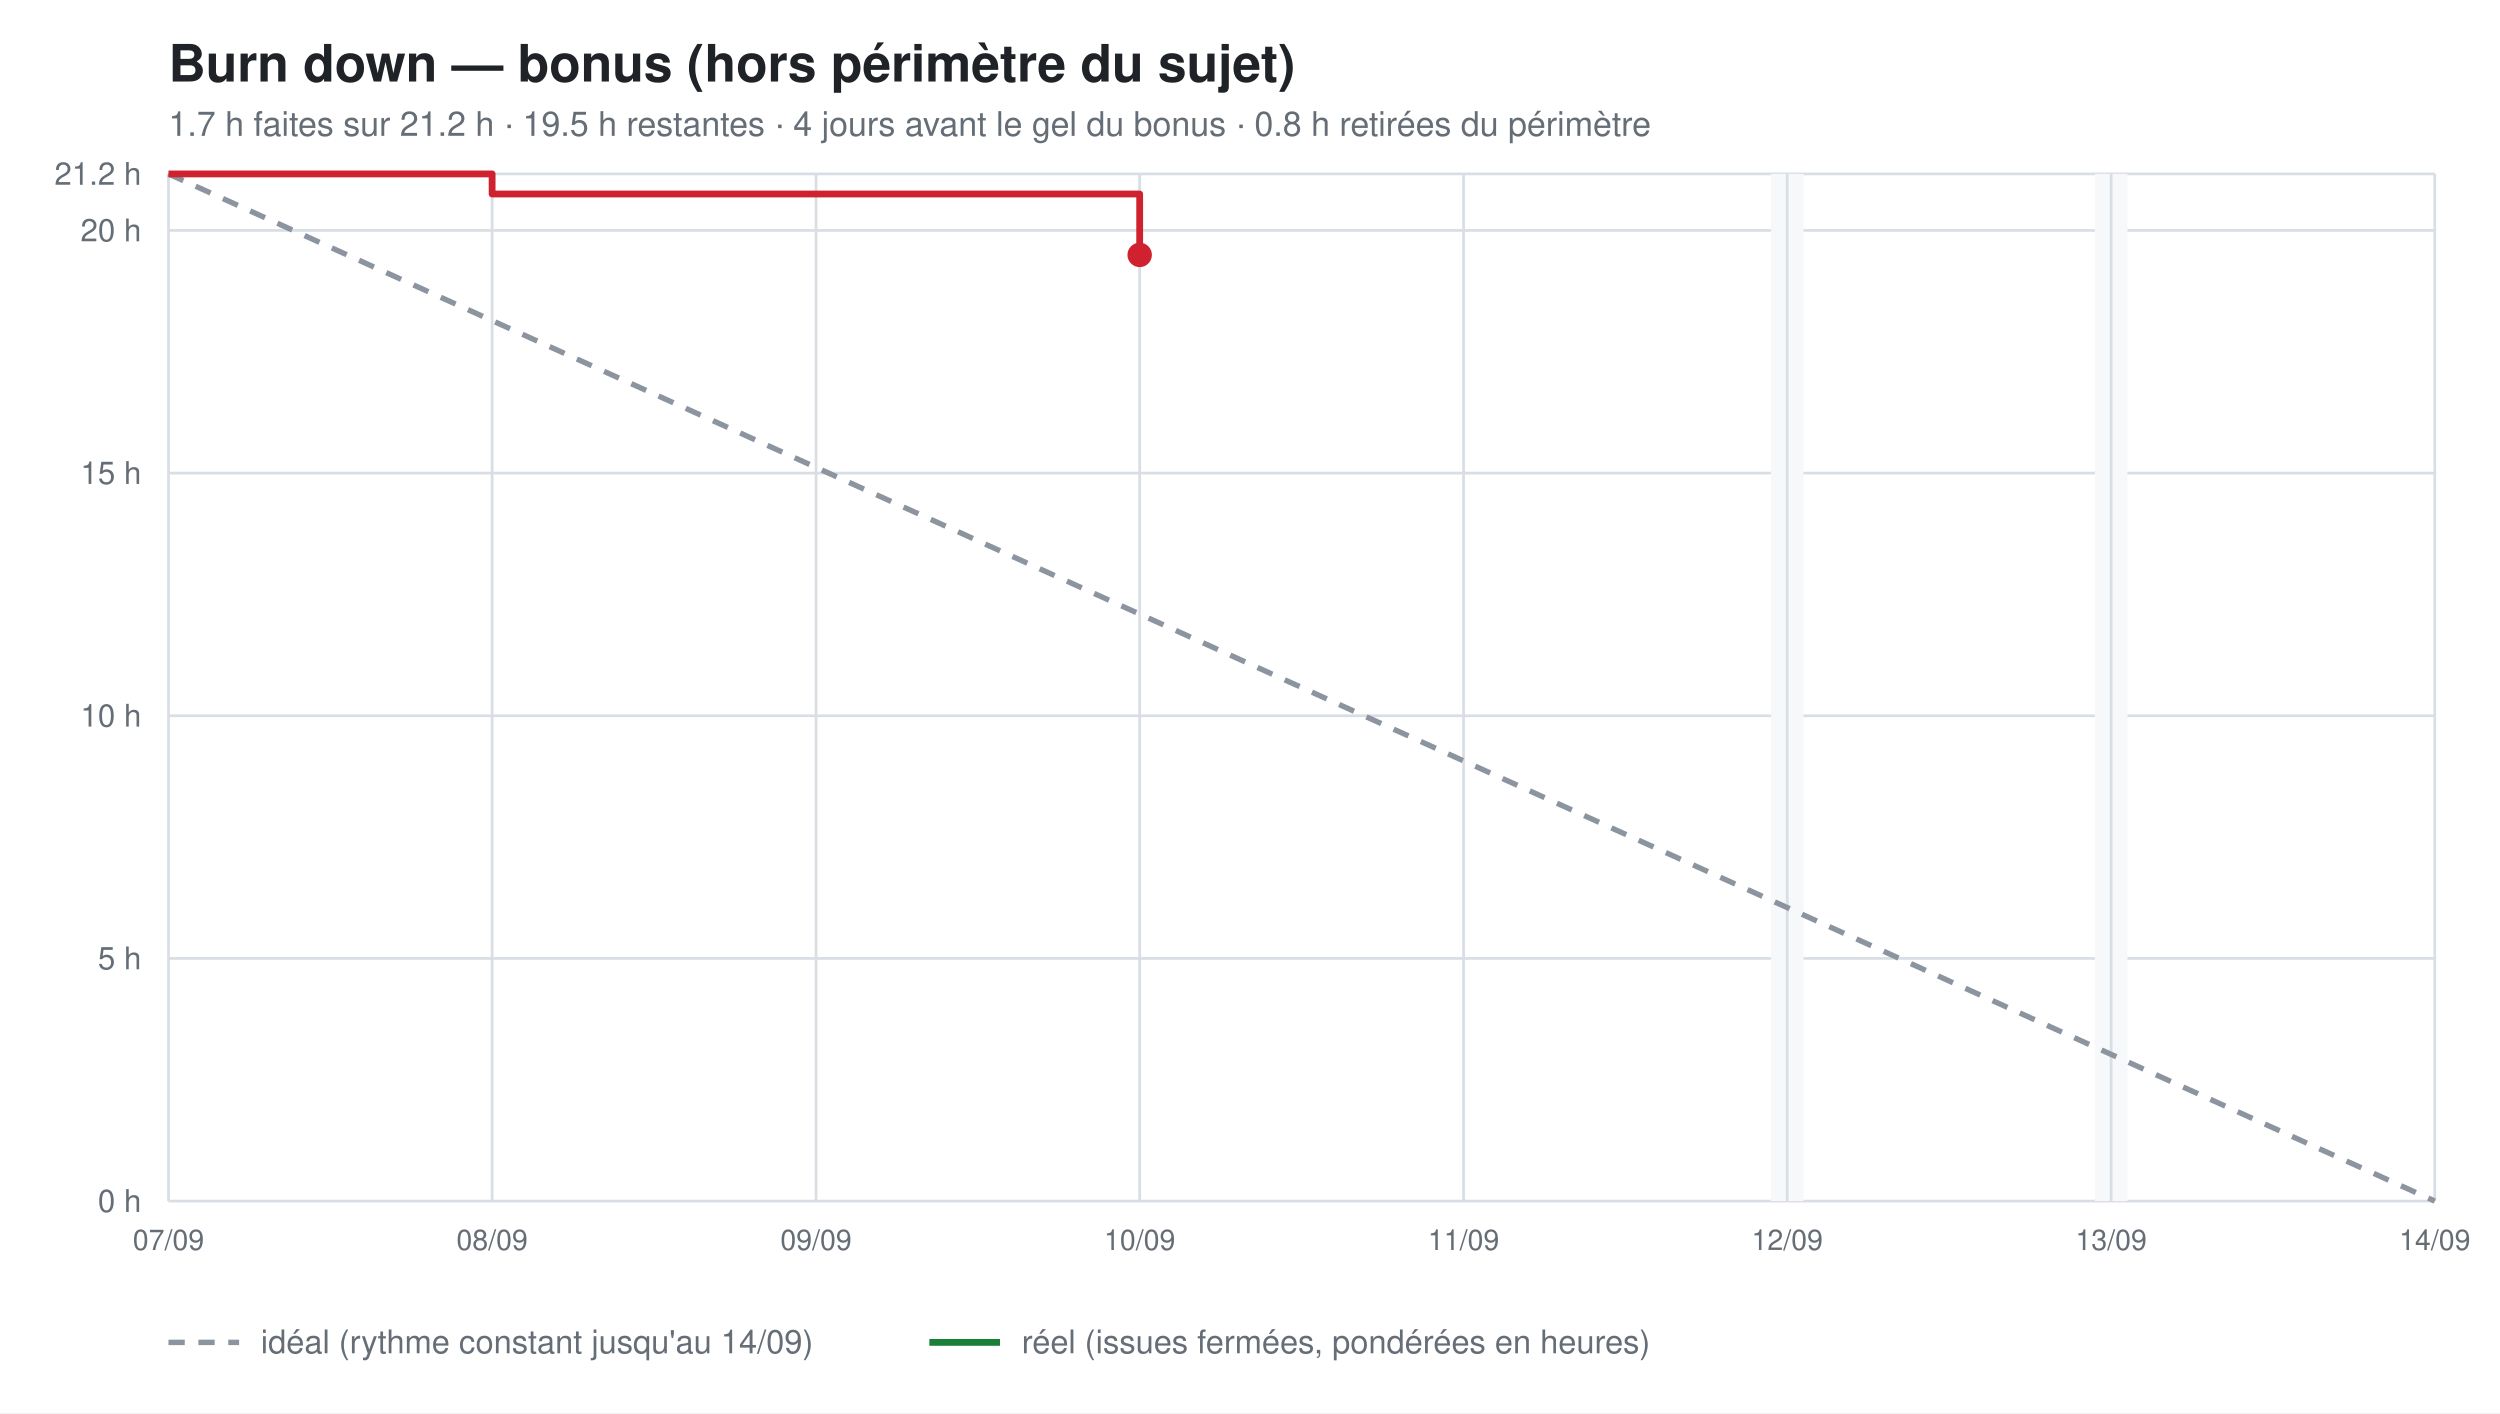
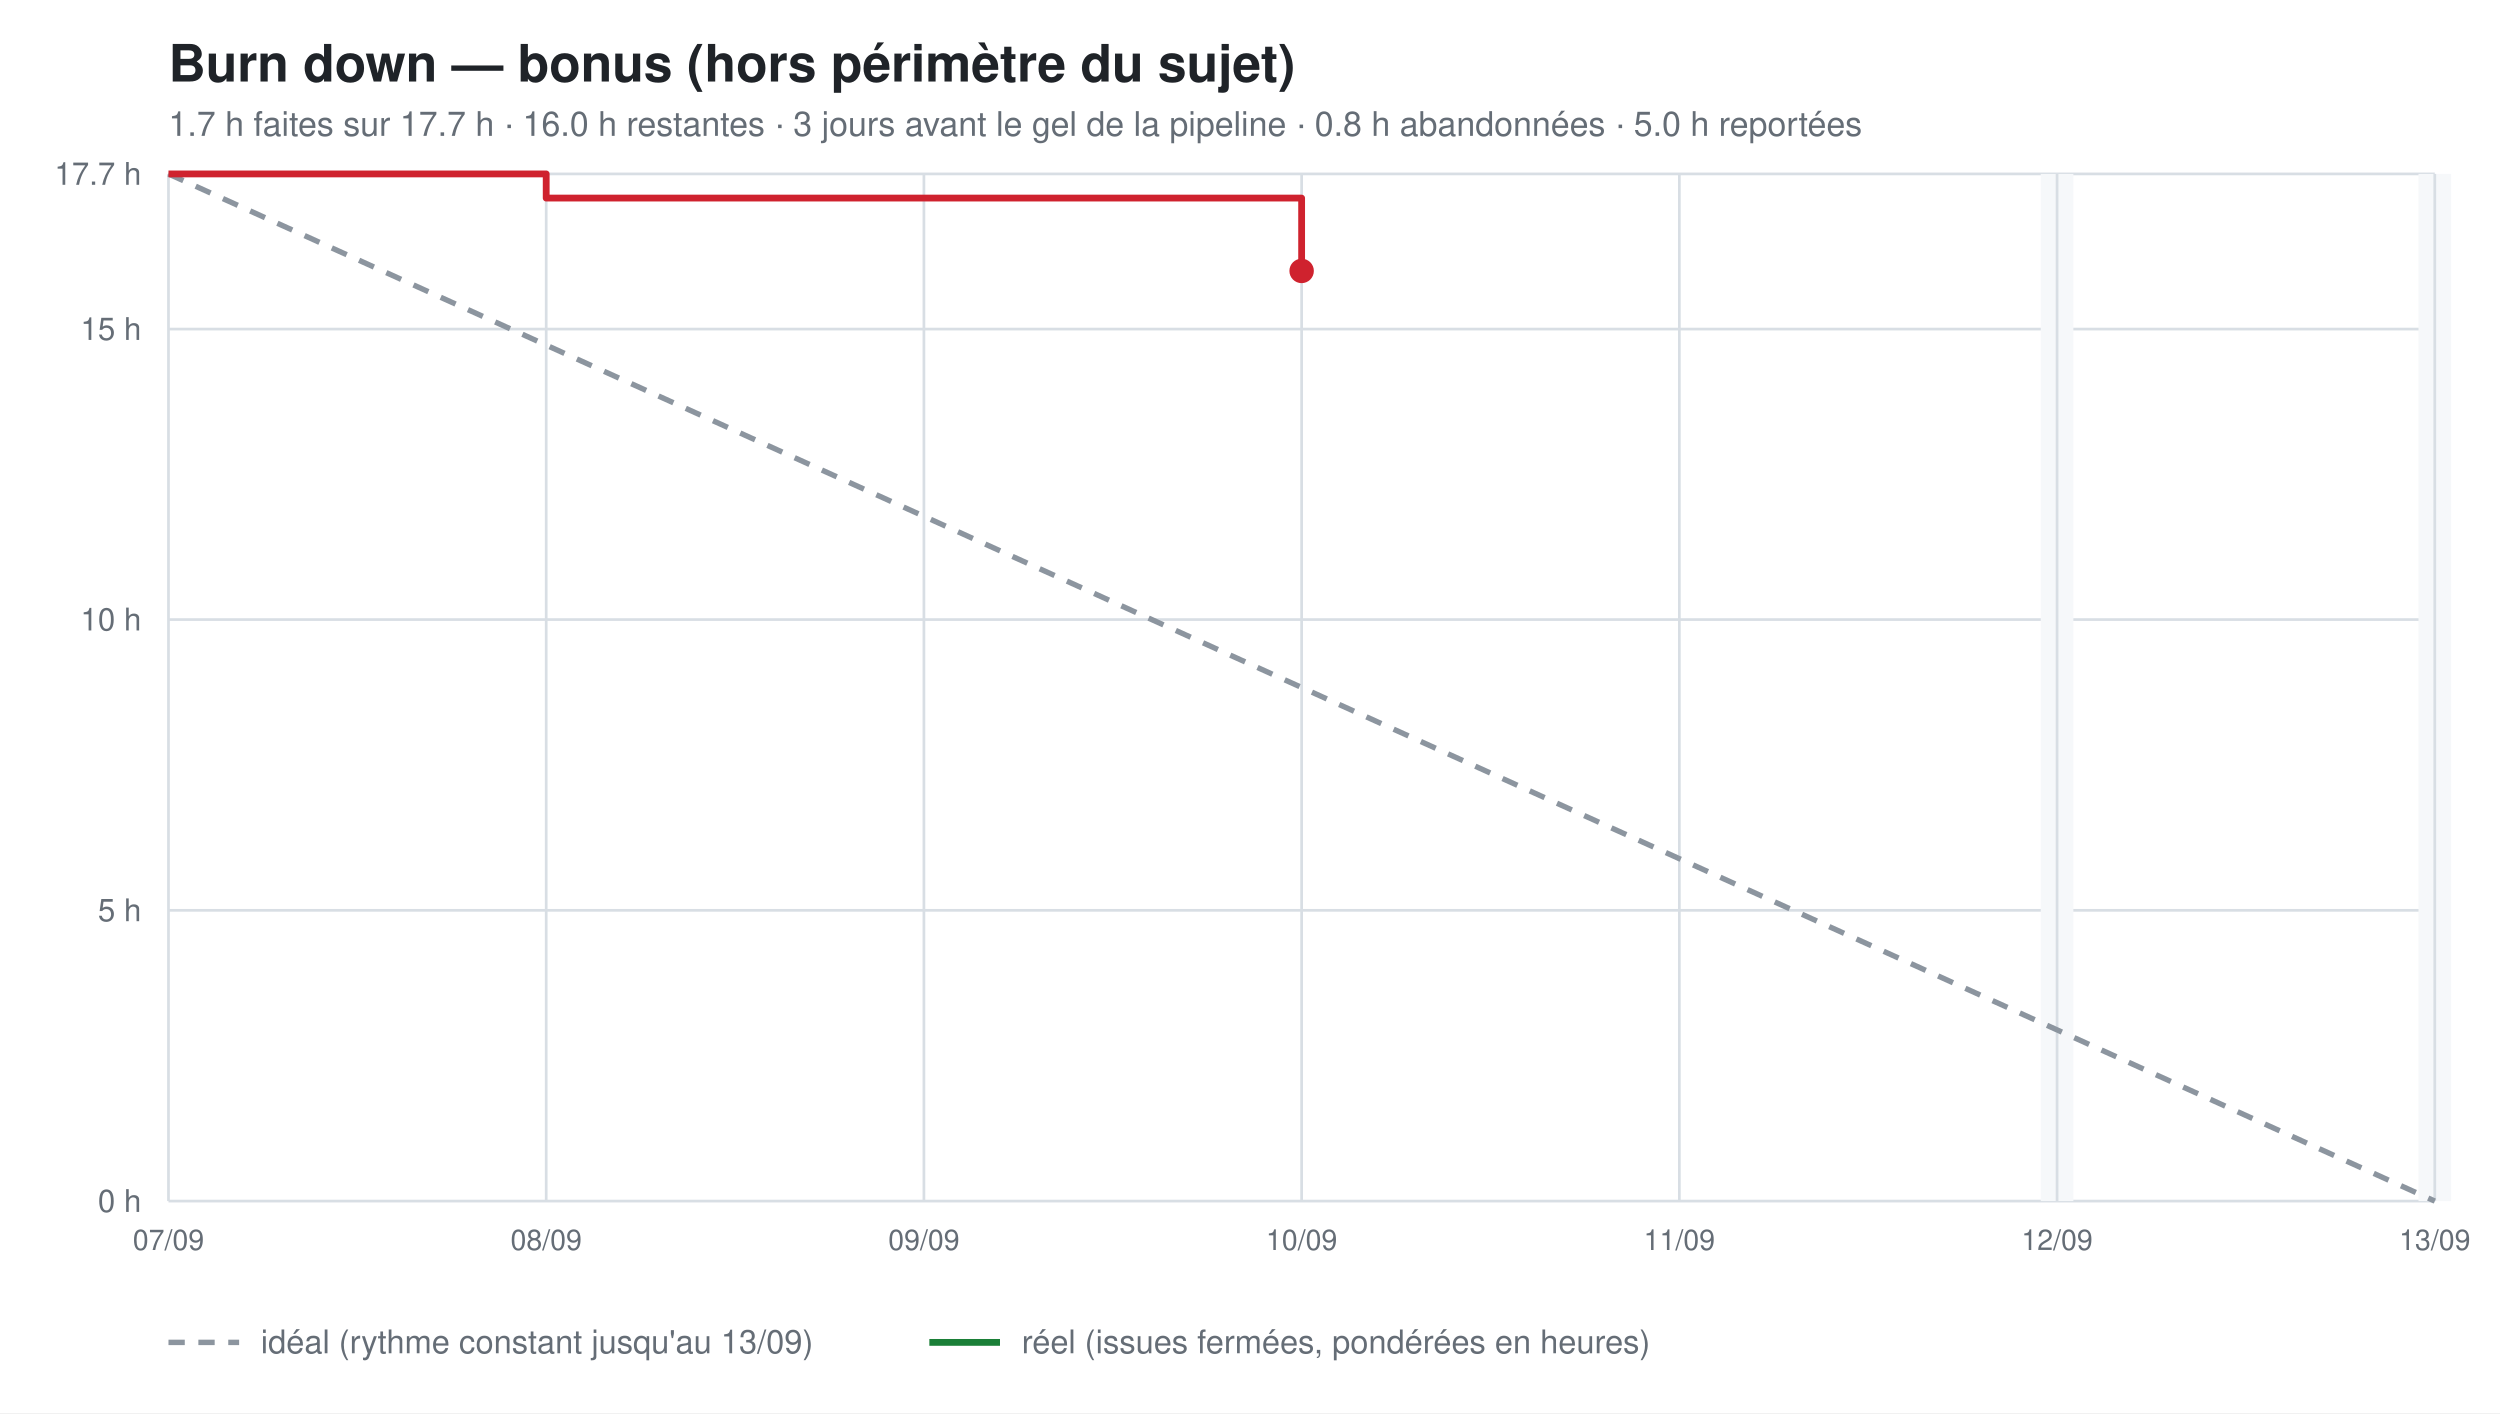
<svg xmlns="http://www.w3.org/2000/svg" width="920" height="520" viewBox="0 0 920 520" font-family="Segoe UI, Helvetica, Arial, sans-serif">
  <rect width="920" height="520" fill="#ffffff" />
  <text x="62" y="30" font-size="19" font-weight="600" fill="#1f2328">Burn down — bonus (hors périmètre du sujet)</text>
-   <text x="62" y="50" font-size="12.5" fill="#656d76">1.7 h faites sur 21.2 h · 19.5 h restantes · 4 jours avant le gel du bonus · 0.8 h retirées du périmètre</text>
+   <text x="62" y="50" font-size="12.5" fill="#656d76">1.7 h faites sur 17.7 h · 16.0 h restantes · 3 jours avant le gel de la pipeline · 0.8 h abandonnées · 5.0 h reportées</text>
  <line x1="62" y1="442.0" x2="896" y2="442.0" stroke="#d8dee4" stroke-width="1" />
  <text x="52" y="446.0" font-size="11.5" fill="#656d76" text-anchor="end">0 h</text>
-   <line x1="62" y1="352.7" x2="896" y2="352.7" stroke="#d8dee4" stroke-width="1" />
-   <text x="52" y="356.7" font-size="11.5" fill="#656d76" text-anchor="end">5 h</text>
-   <line x1="62" y1="263.4" x2="896" y2="263.4" stroke="#d8dee4" stroke-width="1" />
-   <text x="52" y="267.4" font-size="11.5" fill="#656d76" text-anchor="end">10 h</text>
-   <line x1="62" y1="174.1" x2="896" y2="174.1" stroke="#d8dee4" stroke-width="1" />
-   <text x="52" y="178.1" font-size="11.5" fill="#656d76" text-anchor="end">15 h</text>
-   <line x1="62" y1="84.8" x2="896" y2="84.8" stroke="#d8dee4" stroke-width="1" />
-   <text x="52" y="88.8" font-size="11.5" fill="#656d76" text-anchor="end">20 h</text>
+   <line x1="62" y1="335.0" x2="896" y2="335.0" stroke="#d8dee4" stroke-width="1" />
+   <text x="52" y="339.0" font-size="11.5" fill="#656d76" text-anchor="end">5 h</text>
+   <line x1="62" y1="228.0" x2="896" y2="228.0" stroke="#d8dee4" stroke-width="1" />
+   <text x="52" y="232.0" font-size="11.5" fill="#656d76" text-anchor="end">10 h</text>
+   <line x1="62" y1="121.1" x2="896" y2="121.1" stroke="#d8dee4" stroke-width="1" />
+   <text x="52" y="125.1" font-size="11.5" fill="#656d76" text-anchor="end">15 h</text>
  <line x1="62" y1="64.0" x2="896" y2="64.0" stroke="#d8dee4" stroke-width="1" />
-   <text x="52" y="68.0" font-size="11.5" fill="#656d76" text-anchor="end">21.2 h</text>
+   <text x="52" y="68.0" font-size="11.5" fill="#656d76" text-anchor="end">17.7 h</text>
  <line x1="62.0" y1="64" x2="62.0" y2="442" stroke="#d8dee4" stroke-width="1" />
  <text x="62.0" y="460" font-size="10.5" fill="#656d76" text-anchor="middle">07/09</text>
-   <line x1="181.1" y1="64" x2="181.1" y2="442" stroke="#d8dee4" stroke-width="1" />
-   <text x="181.1" y="460" font-size="10.5" fill="#656d76" text-anchor="middle">08/09</text>
-   <line x1="300.3" y1="64" x2="300.3" y2="442" stroke="#d8dee4" stroke-width="1" />
-   <text x="300.3" y="460" font-size="10.5" fill="#656d76" text-anchor="middle">09/09</text>
-   <line x1="419.4" y1="64" x2="419.4" y2="442" stroke="#d8dee4" stroke-width="1" />
-   <text x="419.4" y="460" font-size="10.5" fill="#656d76" text-anchor="middle">10/09</text>
-   <line x1="538.6" y1="64" x2="538.6" y2="442" stroke="#d8dee4" stroke-width="1" />
-   <text x="538.6" y="460" font-size="10.5" fill="#656d76" text-anchor="middle">11/09</text>
-   <rect x="651.7" y="64" width="12" height="378" fill="#f6f8fa" />
-   <line x1="657.7" y1="64" x2="657.7" y2="442" stroke="#d8dee4" stroke-width="1" />
-   <text x="657.7" y="460" font-size="10.5" fill="#656d76" text-anchor="middle">12/09</text>
-   <rect x="770.9" y="64" width="12" height="378" fill="#f6f8fa" />
-   <line x1="776.9" y1="64" x2="776.9" y2="442" stroke="#d8dee4" stroke-width="1" />
-   <text x="776.9" y="460" font-size="10.5" fill="#656d76" text-anchor="middle">13/09</text>
+   <line x1="201.0" y1="64" x2="201.0" y2="442" stroke="#d8dee4" stroke-width="1" />
+   <text x="201.0" y="460" font-size="10.5" fill="#656d76" text-anchor="middle">08/09</text>
+   <line x1="340.0" y1="64" x2="340.0" y2="442" stroke="#d8dee4" stroke-width="1" />
+   <text x="340.0" y="460" font-size="10.5" fill="#656d76" text-anchor="middle">09/09</text>
+   <line x1="479.0" y1="64" x2="479.0" y2="442" stroke="#d8dee4" stroke-width="1" />
+   <text x="479.0" y="460" font-size="10.5" fill="#656d76" text-anchor="middle">10/09</text>
+   <line x1="618.0" y1="64" x2="618.0" y2="442" stroke="#d8dee4" stroke-width="1" />
+   <text x="618.0" y="460" font-size="10.5" fill="#656d76" text-anchor="middle">11/09</text>
+   <rect x="751.0" y="64" width="12" height="378" fill="#f6f8fa" />
+   <line x1="757.0" y1="64" x2="757.0" y2="442" stroke="#d8dee4" stroke-width="1" />
+   <text x="757.0" y="460" font-size="10.5" fill="#656d76" text-anchor="middle">12/09</text>
+   <rect x="890.0" y="64" width="12" height="378" fill="#f6f8fa" />
  <line x1="896.0" y1="64" x2="896.0" y2="442" stroke="#d8dee4" stroke-width="1" />
-   <text x="896.0" y="460" font-size="10.5" fill="#656d76" text-anchor="middle">14/09</text>
+   <text x="896.0" y="460" font-size="10.5" fill="#656d76" text-anchor="middle">13/09</text>
  <line x1="62.0" y1="64.0" x2="896.0" y2="442.0" stroke="#8c959f" stroke-width="2" stroke-dasharray="6 5" />
-   <polyline points="62.0,64.0 181.1,64.0 181.1,71.4 300.3,71.4 300.3,71.4 419.4,71.4 419.4,78.9 419.4,78.9 419.4,93.8" fill="none" stroke="#cf222e" stroke-width="2.5" stroke-linejoin="round" />
-   <circle cx="419.4" cy="93.8" r="4.5" fill="#cf222e" />
+   <polyline points="62.0,64.0 201.0,64.0 201.0,72.9 340.0,72.9 340.0,72.9 479.0,72.9 479.0,81.8 479.0,81.8 479.0,99.7" fill="none" stroke="#cf222e" stroke-width="2.5" stroke-linejoin="round" />
+   <circle cx="479.0" cy="99.7" r="4.5" fill="#cf222e" />
  <line x1="62" y1="494" x2="88" y2="494" stroke="#8c959f" stroke-width="2" stroke-dasharray="6 5" />
-   <text x="96" y="498" font-size="12" fill="#656d76">idéal (rythme constant jusqu'au 14/09)</text>
+   <text x="96" y="498" font-size="12" fill="#656d76">idéal (rythme constant jusqu'au 13/09)</text>
  <line x1="342" y1="494" x2="368" y2="494" stroke="#1a7f37" stroke-width="2.5" />
  <text x="376" y="498" font-size="12" fill="#656d76">réel (issues fermées, pondérées en heures)</text>
</svg>
